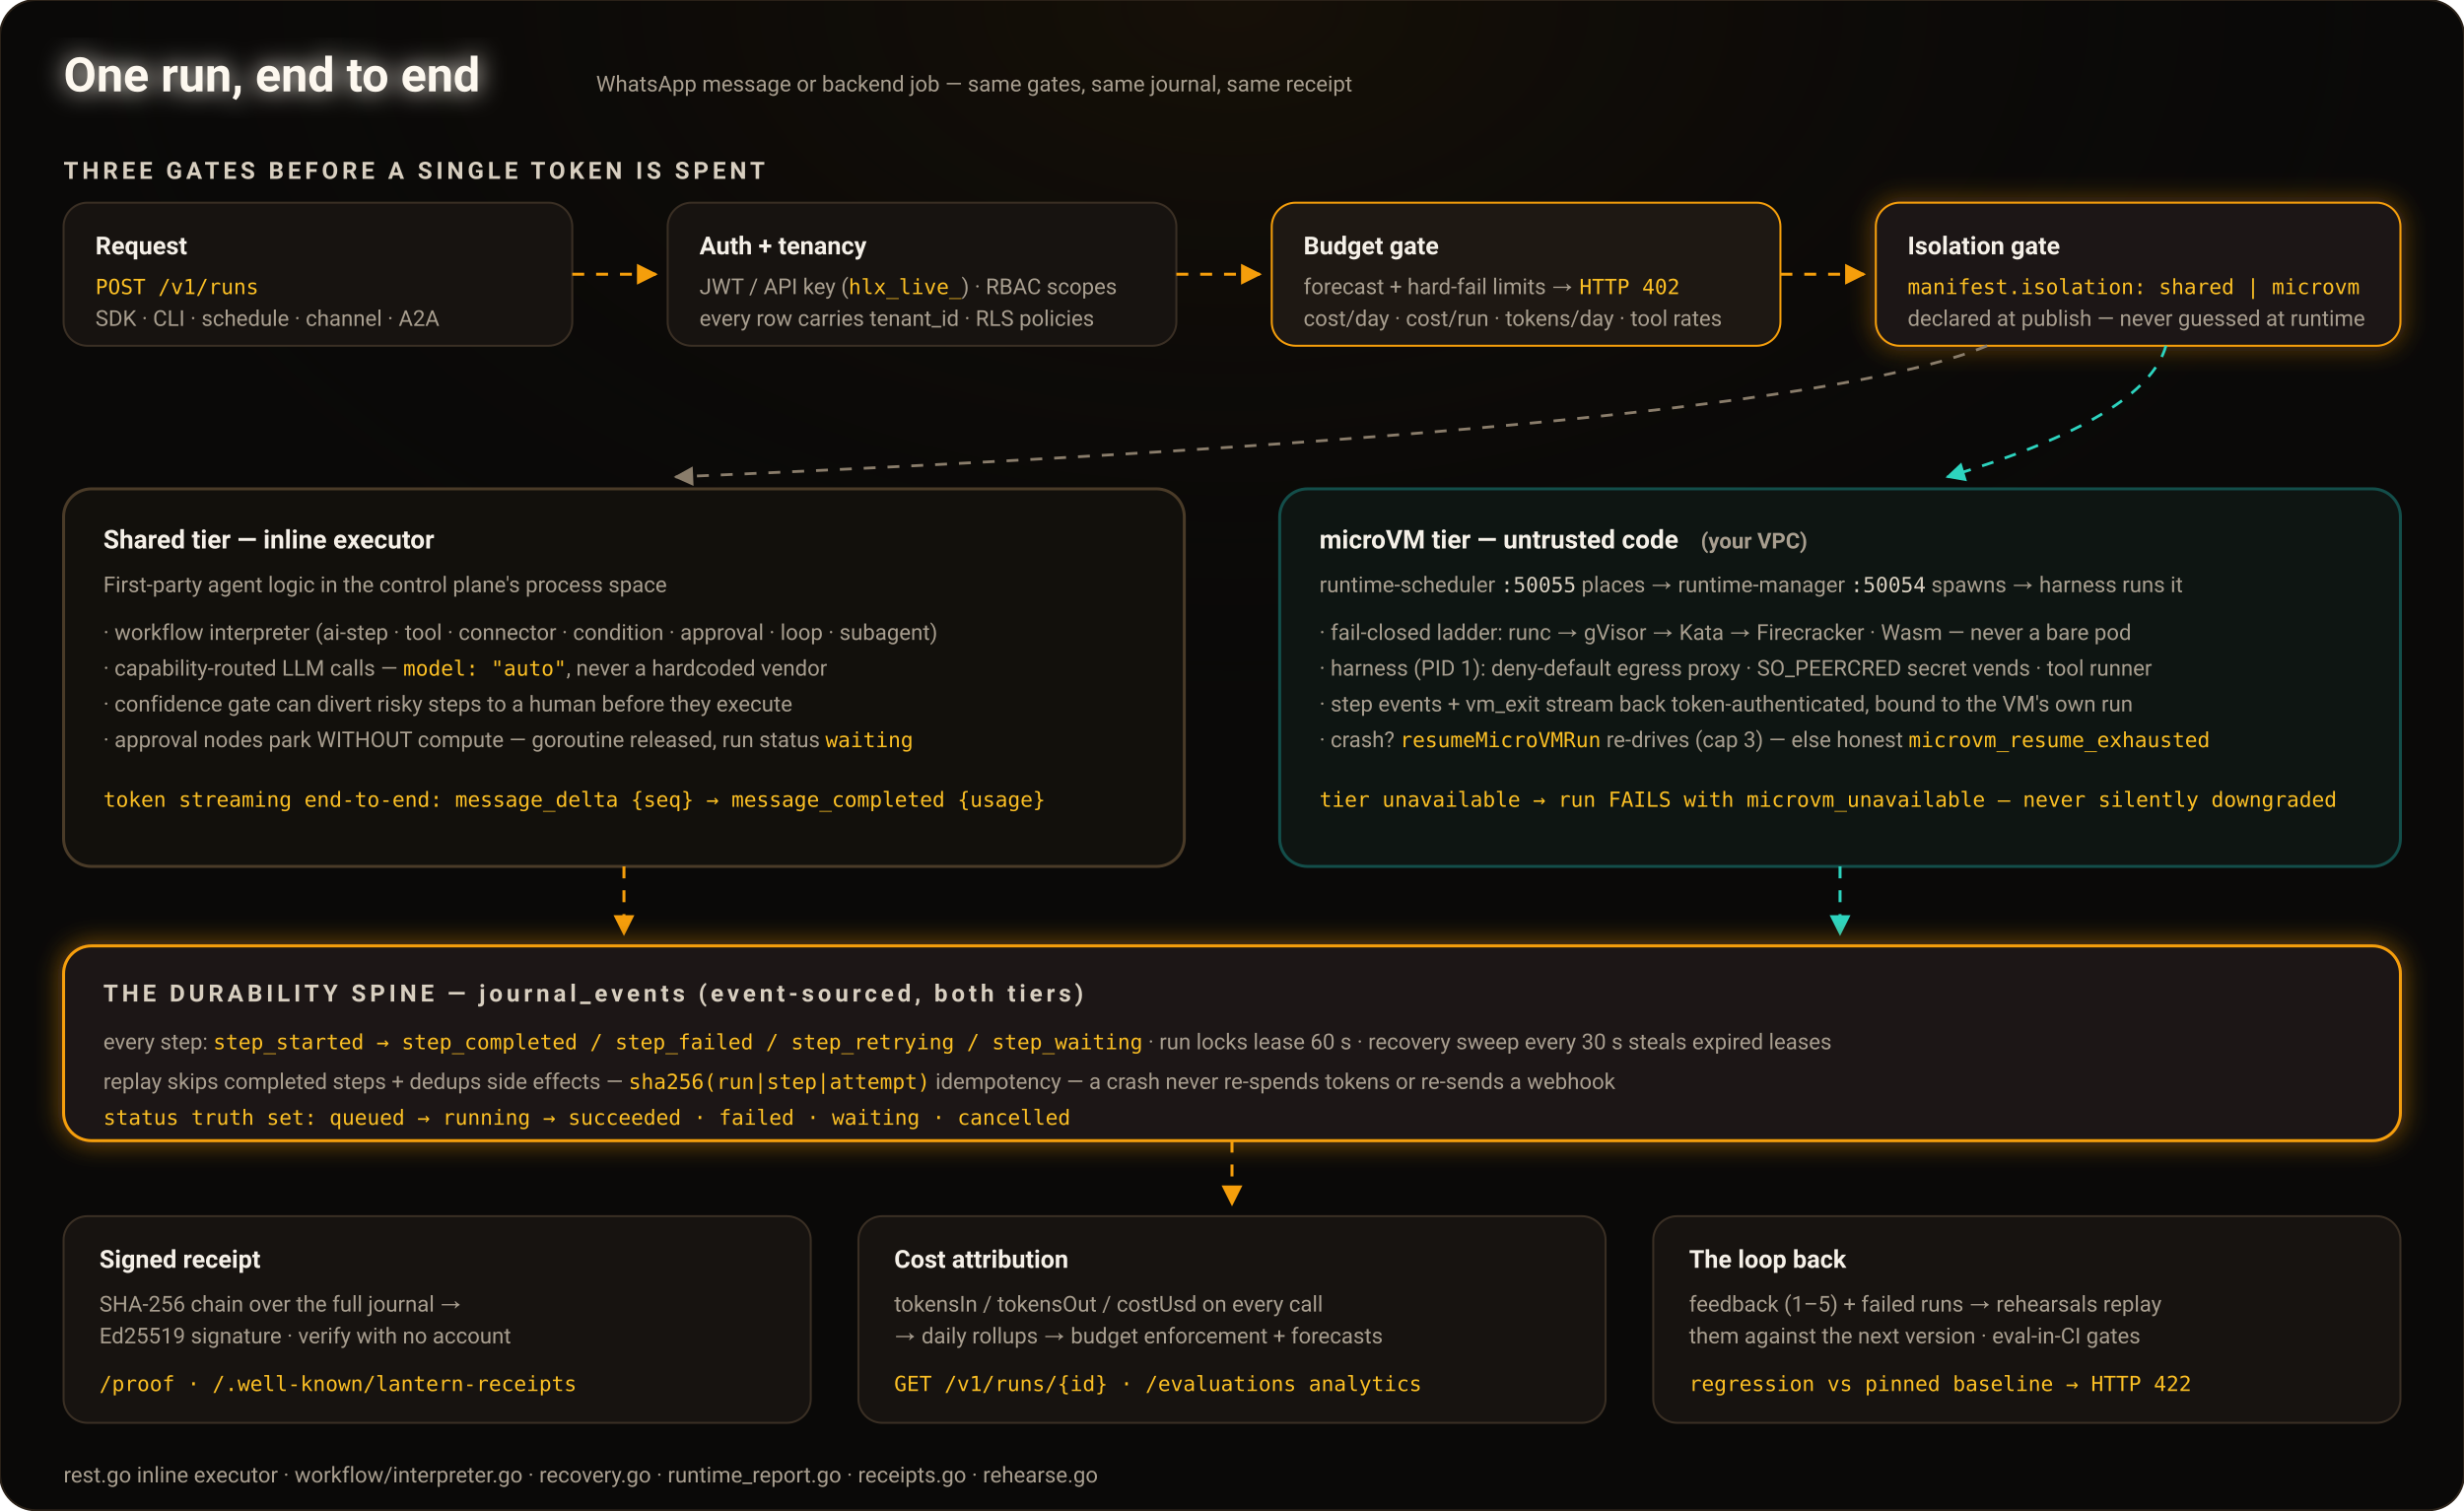
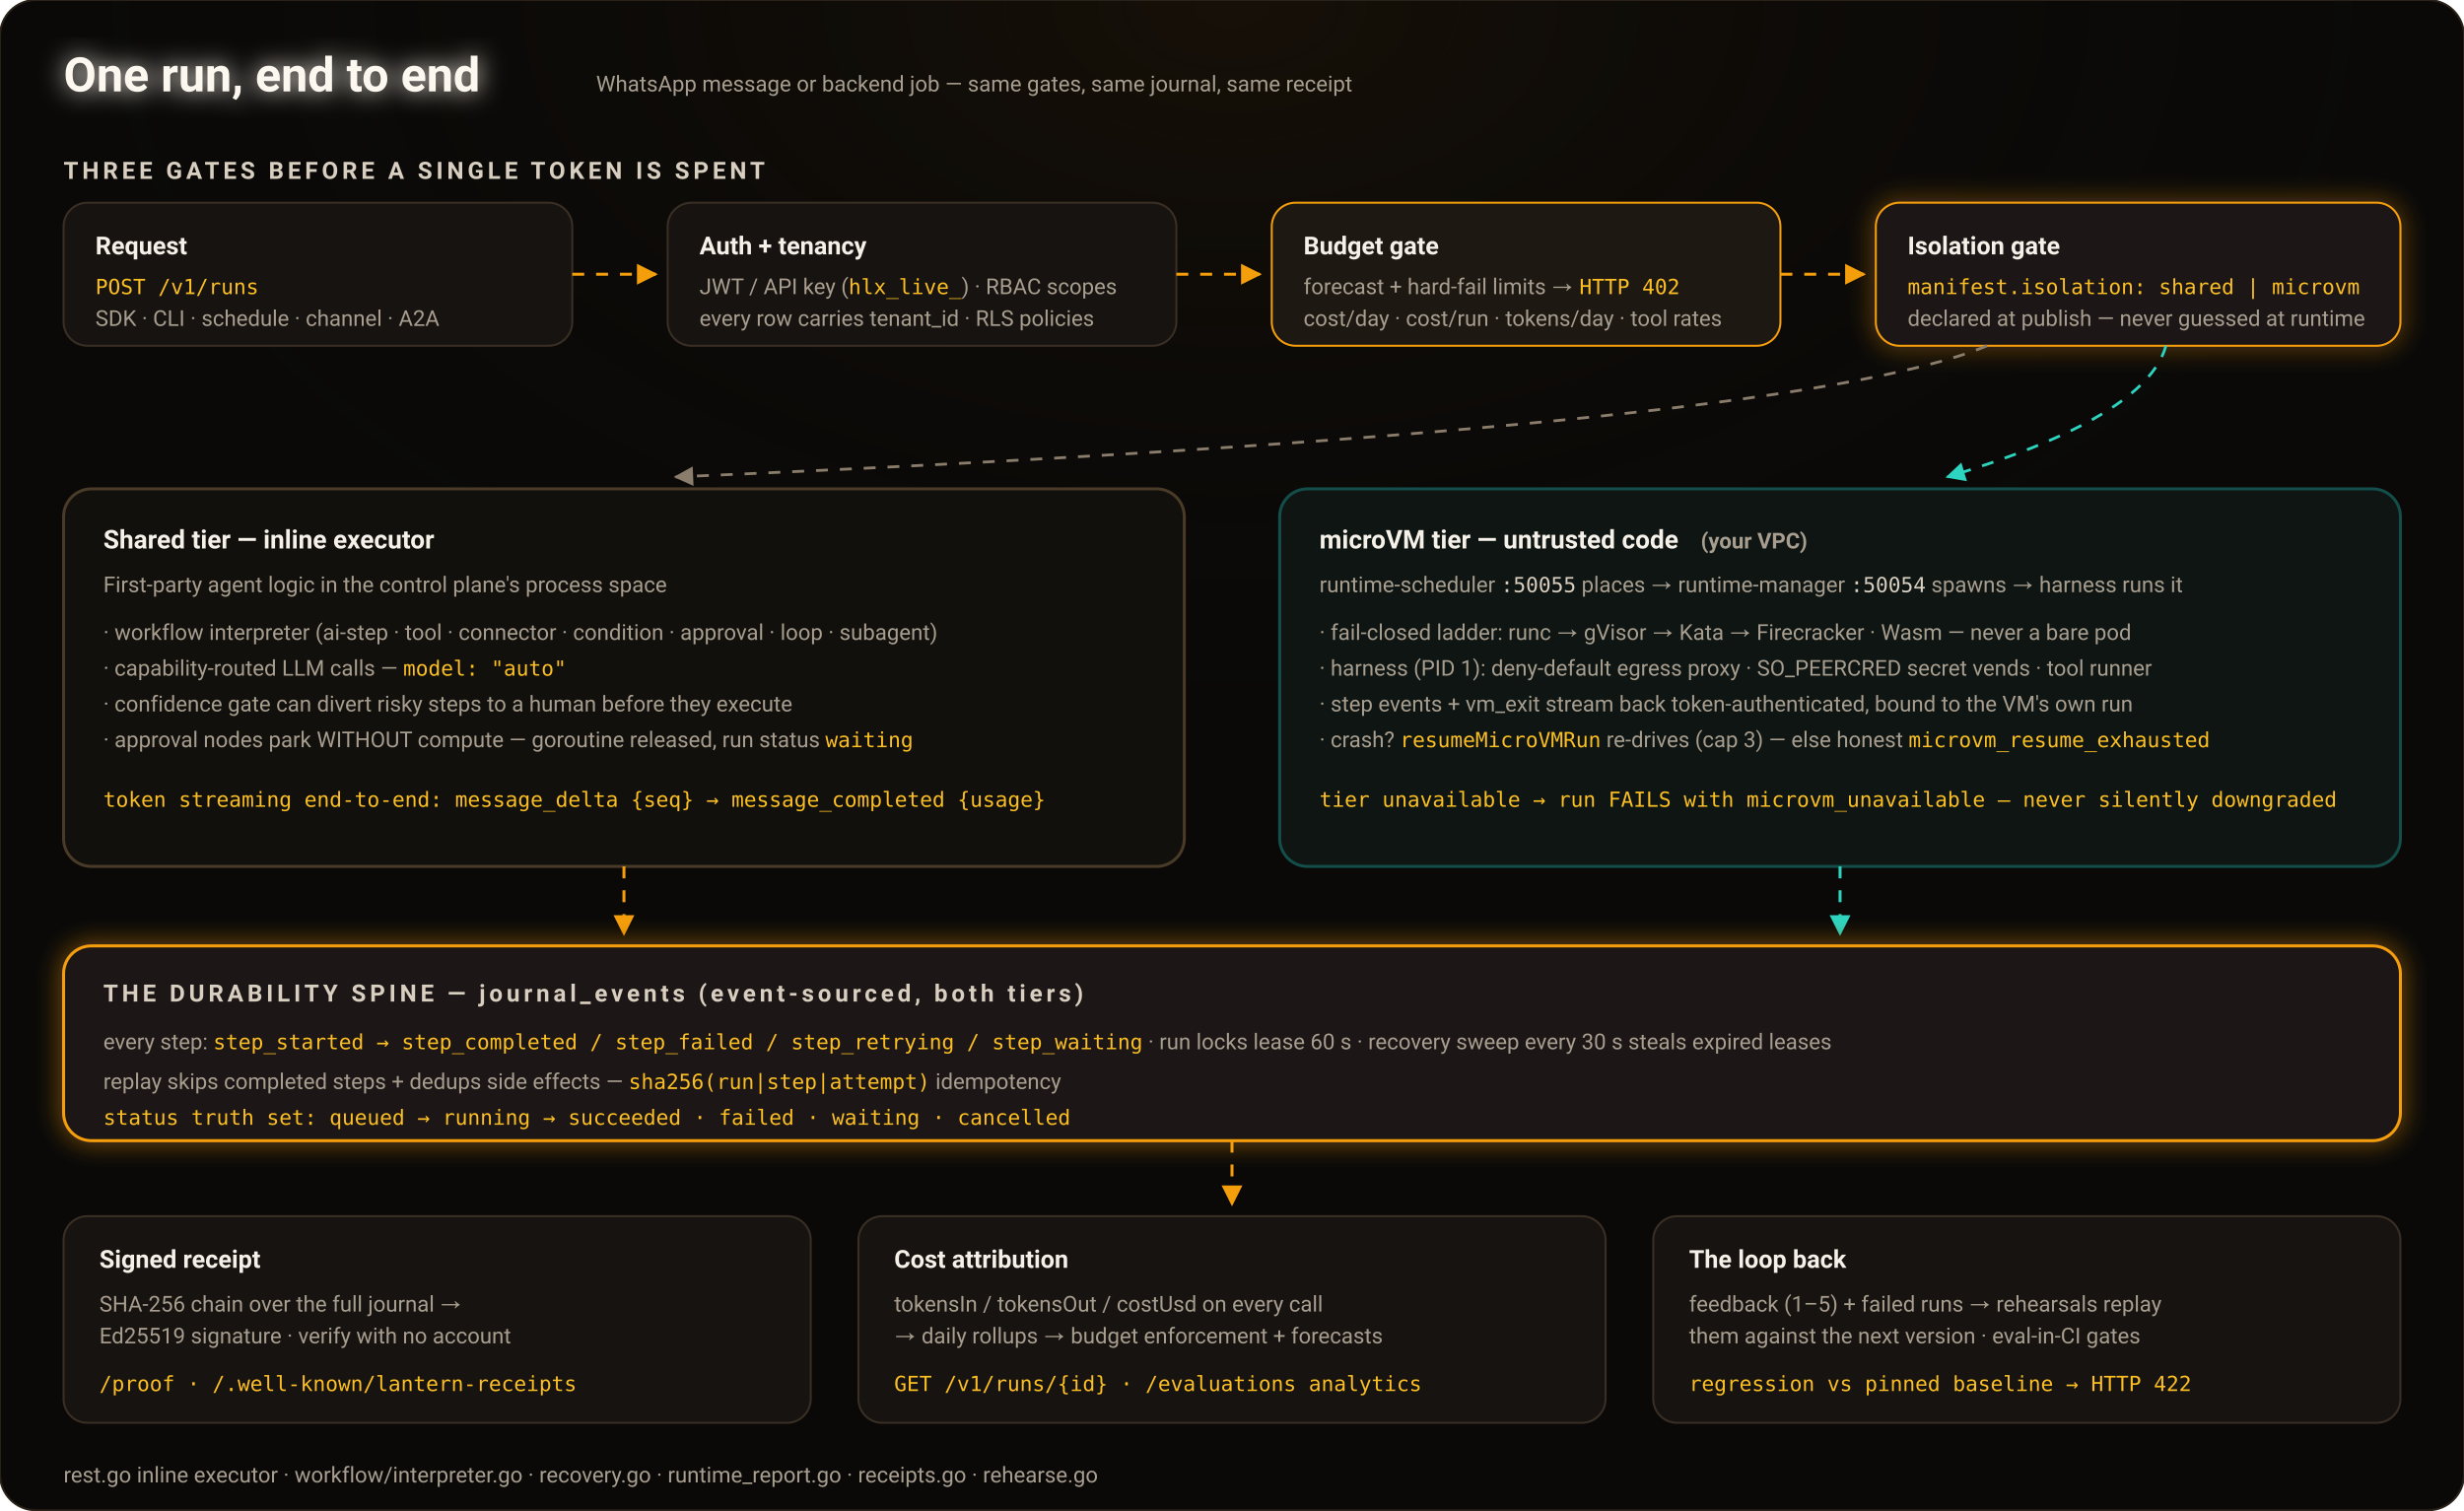
<svg xmlns="http://www.w3.org/2000/svg" width="1240" height="760" viewBox="0 0 1240 760" font-family="ui-sans-serif, system-ui, -apple-system, Segoe UI, Roboto, Helvetica, Arial, sans-serif" role="img" aria-label="Agent run lifecycle — every run passes auth, the budget gate, and the isolation gate, executes in the shared or microVM tier, journals every step, and ends with a signed receipt feeding the eval loop">
  <defs>
    <radialGradient id="rl-vign" cx="50%" cy="0%" r="90%">
      <stop offset="0%" stop-color="#201607" stop-opacity=".55" />
      <stop offset="55%" stop-color="#0a0908" stop-opacity="0" />
    </radialGradient>
    <linearGradient id="rl-amber" x1="0" y1="0" x2="1" y2="0">
      <stop offset="0%" stop-color="#f59e0b" />
      <stop offset="100%" stop-color="#fbbf24" />
    </linearGradient>
    <filter id="rl-glow" x="-40%" y="-40%" width="180%" height="180%">
      <feGaussianBlur stdDeviation="6" result="b" />
      <feMerge>
        <feMergeNode in="b" />
        <feMergeNode in="SourceGraphic" />
      </feMerge>
    </filter>
    <marker id="rl-arr" viewBox="0 0 10 10" refX="9" refY="5" markerWidth="7" markerHeight="7" orient="auto-start-reverse">
      <path d="M0 0 L10 5 L0 10 z" fill="#8a7d6b" />
    </marker>
    <marker id="rl-arrA" viewBox="0 0 10 10" refX="9" refY="5" markerWidth="7" markerHeight="7" orient="auto-start-reverse">
      <path d="M0 0 L10 5 L0 10 z" fill="#f59e0b" />
    </marker>
    <marker id="rl-arrT" viewBox="0 0 10 10" refX="9" refY="5" markerWidth="7" markerHeight="7" orient="auto-start-reverse">
      <path d="M0 0 L10 5 L0 10 z" fill="#2dd4bf" />
    </marker>
    <style>
      .t    { fill:#f5f0e8; }
      .sub  { fill:#a89e8f; font-size:11px; }
      .h    { fill:#fdf8ef; font-weight:700; }
      .code { fill:#fbbf24; font-size:10.5px; font-family:ui-monospace,SFMono-Regular,Menlo,monospace; }
      .mono { fill:#d8cfc0; font-size:10.5px; font-family:ui-monospace,SFMono-Regular,Menlo,monospace; }
      .band { fill:#d8cfc0; font-size:12px; font-weight:700; letter-spacing:.16em; }
      .rlflow { stroke-dasharray:6 6; animation:rl-dash 1.4s linear infinite; }
      @keyframes rl-dash { to { stroke-dashoffset:-24; } }
      @media (prefers-reduced-motion: reduce) { .rlflow { animation:none; } }
    </style>
  </defs>
  <rect x="0" y="0" width="1240" height="760" rx="18" fill="#0a0908" />
  <rect x="0" y="0" width="1240" height="760" rx="18" fill="url(#rl-vign)" />
  <rect x="0" y="0" width="1240" height="760" rx="18" fill="none" stroke="#2a2118" />
  <text x="32" y="46" class="h" font-size="24" filter="url(#rl-glow)">One run, end to end</text>
  <text x="300" y="46" class="sub" font-size="13">WhatsApp message or backend job — same gates, same journal, same receipt</text>
  <text x="32" y="90" class="band" fill="#fbbf24">THREE GATES BEFORE A SINGLE TOKEN IS SPENT</text>
  <g transform="translate(32,102)">
    <rect x="0" y="0" width="256" height="72" rx="12" fill="#171310" stroke="#3a2f24" />
    <text x="16" y="26" class="t" font-size="12.5" font-weight="700">Request</text>
    <text x="16" y="46" class="code">POST /v1/runs</text>
    <text x="16" y="62" class="sub">SDK · CLI · schedule · channel · A2A</text>
    <rect x="304" y="0" width="256" height="72" rx="12" fill="#171310" stroke="#3a2f24" />
    <text x="320" y="26" class="t" font-size="12.5" font-weight="700">Auth + tenancy</text>
    <text x="320" y="46" class="sub">JWT / API key (<tspan class="code">hlx_live_</tspan>) · RBAC scopes</text>
    <text x="320" y="62" class="sub">every row carries tenant_id · RLS policies</text>
    <rect x="608" y="0" width="256" height="72" rx="12" fill="#1e1813" stroke="#f59e0b" />
    <text x="624" y="26" class="t" font-size="12.5" font-weight="700">Budget gate</text>
    <text x="624" y="46" class="sub">forecast + hard-fail limits → <tspan class="code">HTTP 402</tspan>
    </text>
    <text x="624" y="62" class="sub">cost/day · cost/run · tokens/day · tool rates</text>
    <rect x="912" y="0" width="264" height="72" rx="12" fill="#1e1813" stroke="#f59e0b" filter="url(#rl-glow)" />
    <text x="928" y="26" class="t" font-size="12.5" font-weight="700">Isolation gate</text>
    <text x="928" y="46" class="code">manifest.isolation: shared | microvm</text>
    <text x="928" y="62" class="sub">declared at publish — never guessed at runtime</text>
  </g>
  <path class="rlflow" d="M 288 138 H 330" stroke="#f59e0b" stroke-width="1.5" fill="none" marker-end="url(#rl-arrA)" />
  <path class="rlflow" d="M 592 138 H 634" stroke="#f59e0b" stroke-width="1.5" fill="none" marker-end="url(#rl-arrA)" />
  <path class="rlflow" d="M 896 138 H 938" stroke="#f59e0b" stroke-width="1.5" fill="none" marker-end="url(#rl-arrA)" />
  <path class="rlflow" d="M 1000 174 Q 900 216 340 240" stroke="#8a7d6b" stroke-width="1.4" fill="none" marker-end="url(#rl-arr)" />
  <path class="rlflow" d="M 1090 174 Q 1080 210 980 240" stroke="#2dd4bf" stroke-width="1.4" fill="none" marker-end="url(#rl-arrT)" />
  <g transform="translate(32,246)">
    <rect x="0" y="0" width="564" height="190" rx="14" fill="#12100c" stroke="#4a3b28" stroke-width="1.5" />
    <text x="20" y="30" class="t" font-size="13" font-weight="700">Shared tier — inline executor</text>
    <text x="20" y="52" class="sub">First-party agent logic in the control plane's process space</text>
    <text x="20" y="76" class="sub">· workflow interpreter (ai-step · tool · connector · condition · approval · loop · subagent)</text>
-     <text x="20" y="94" class="sub">· capability-routed LLM calls — <tspan class="code">model: "auto"</tspan>, never a hardcoded vendor</text>
+     <text x="20" y="94" class="sub">· capability-routed LLM calls — <tspan class="code">model: "auto"</tspan>
+     </text>
    <text x="20" y="112" class="sub">· confidence gate can divert risky steps to a human before they execute</text>
    <text x="20" y="130" class="sub">· approval nodes park WITHOUT compute — goroutine released, run status <tspan class="code">waiting</tspan>
    </text>
    <text x="20" y="160" class="code">token streaming end-to-end: message_delta {seq} → message_completed {usage}</text>
    <rect x="612" y="0" width="564" height="190" rx="14" fill="#0e1512" stroke="#134e4a" stroke-width="1.5" />
    <text x="632" y="30" class="t" font-size="13" font-weight="700">microVM tier — untrusted code <tspan class="sub" dx="8">(your VPC)</tspan>
    </text>
    <text x="632" y="52" class="sub">runtime-scheduler <tspan class="mono">:50055</tspan> places → runtime-manager <tspan class="mono">:50054</tspan> spawns → harness runs it</text>
    <text x="632" y="76" class="sub">· fail-closed ladder: runc → gVisor → Kata → Firecracker · Wasm — never a bare pod</text>
    <text x="632" y="94" class="sub">· harness (PID 1): deny-default egress proxy · SO_PEERCRED secret vends · tool runner</text>
    <text x="632" y="112" class="sub">· step events + vm_exit stream back token-authenticated, bound to the VM's own run</text>
    <text x="632" y="130" class="sub">· crash? <tspan class="code">resumeMicroVMRun</tspan> re-drives (cap 3) — else honest <tspan class="code">microvm_resume_exhausted</tspan>
    </text>
    <text x="632" y="160" class="code" fill="#2dd4bf">tier unavailable → run FAILS with microvm_unavailable — never silently downgraded</text>
  </g>
  <path class="rlflow" d="M 314 436 V 470" stroke="#f59e0b" stroke-width="1.5" fill="none" marker-end="url(#rl-arrA)" />
  <path class="rlflow" d="M 926 436 V 470" stroke="#2dd4bf" stroke-width="1.5" fill="none" marker-end="url(#rl-arrT)" />
  <g transform="translate(32,476)">
    <rect x="0" y="0" width="1176" height="98" rx="14" fill="#1e1813" stroke="#f59e0b" stroke-width="1.5" filter="url(#rl-glow)" />
    <text x="20" y="28" class="band" fill="#fbbf24" font-size="11">THE DURABILITY SPINE — journal_events (event-sourced, both tiers)</text>
    <text x="20" y="52" class="sub">every step: <tspan class="code">step_started → step_completed / step_failed / step_retrying / step_waiting</tspan> · run locks lease 60 s · recovery sweep every 30 s steals expired leases</text>
-     <text x="20" y="72" class="sub">replay skips completed steps + dedups side effects — <tspan class="code">sha256(run|step|attempt)</tspan> idempotency — a crash never re-spends tokens or re-sends a webhook</text>
+     <text x="20" y="72" class="sub">replay skips completed steps + dedups side effects — <tspan class="code">sha256(run|step|attempt)</tspan> idempotency</text>
    <text x="20" y="90" class="code">status truth set: queued → running → succeeded · failed · waiting · cancelled</text>
  </g>
  <path class="rlflow" d="M 620 574 V 606" stroke="#f59e0b" stroke-width="1.5" fill="none" marker-end="url(#rl-arrA)" />
  <g transform="translate(32,612)">
    <rect x="0" y="0" width="376" height="104" rx="12" fill="#171310" stroke="#3a2f24" />
    <text x="18" y="26" class="t" font-size="12.5" font-weight="700">Signed receipt</text>
    <text x="18" y="48" class="sub">SHA-256 chain over the full journal →</text>
    <text x="18" y="64" class="sub">Ed25519 signature · verify with no account</text>
    <text x="18" y="88" class="code">/proof · /.well-known/lantern-receipts</text>
    <rect x="400" y="0" width="376" height="104" rx="12" fill="#171310" stroke="#3a2f24" />
    <text x="418" y="26" class="t" font-size="12.5" font-weight="700">Cost attribution</text>
    <text x="418" y="48" class="sub">tokensIn / tokensOut / costUsd on every call</text>
    <text x="418" y="64" class="sub">→ daily rollups → budget enforcement + forecasts</text>
    <text x="418" y="88" class="code">GET /v1/runs/{id} · /evaluations analytics</text>
    <rect x="800" y="0" width="376" height="104" rx="12" fill="#171310" stroke="#3a2f24" />
    <text x="818" y="26" class="t" font-size="12.5" font-weight="700">The loop back</text>
    <text x="818" y="48" class="sub">feedback (1–5) + failed runs → rehearsals replay</text>
    <text x="818" y="64" class="sub">them against the next version · eval-in-CI gates</text>
    <text x="818" y="88" class="code">regression vs pinned baseline → HTTP 422</text>
  </g>
  <text x="32" y="746" class="sub">rest.go inline executor · workflow/interpreter.go · recovery.go · runtime_report.go · receipts.go · rehearse.go</text>
</svg>
